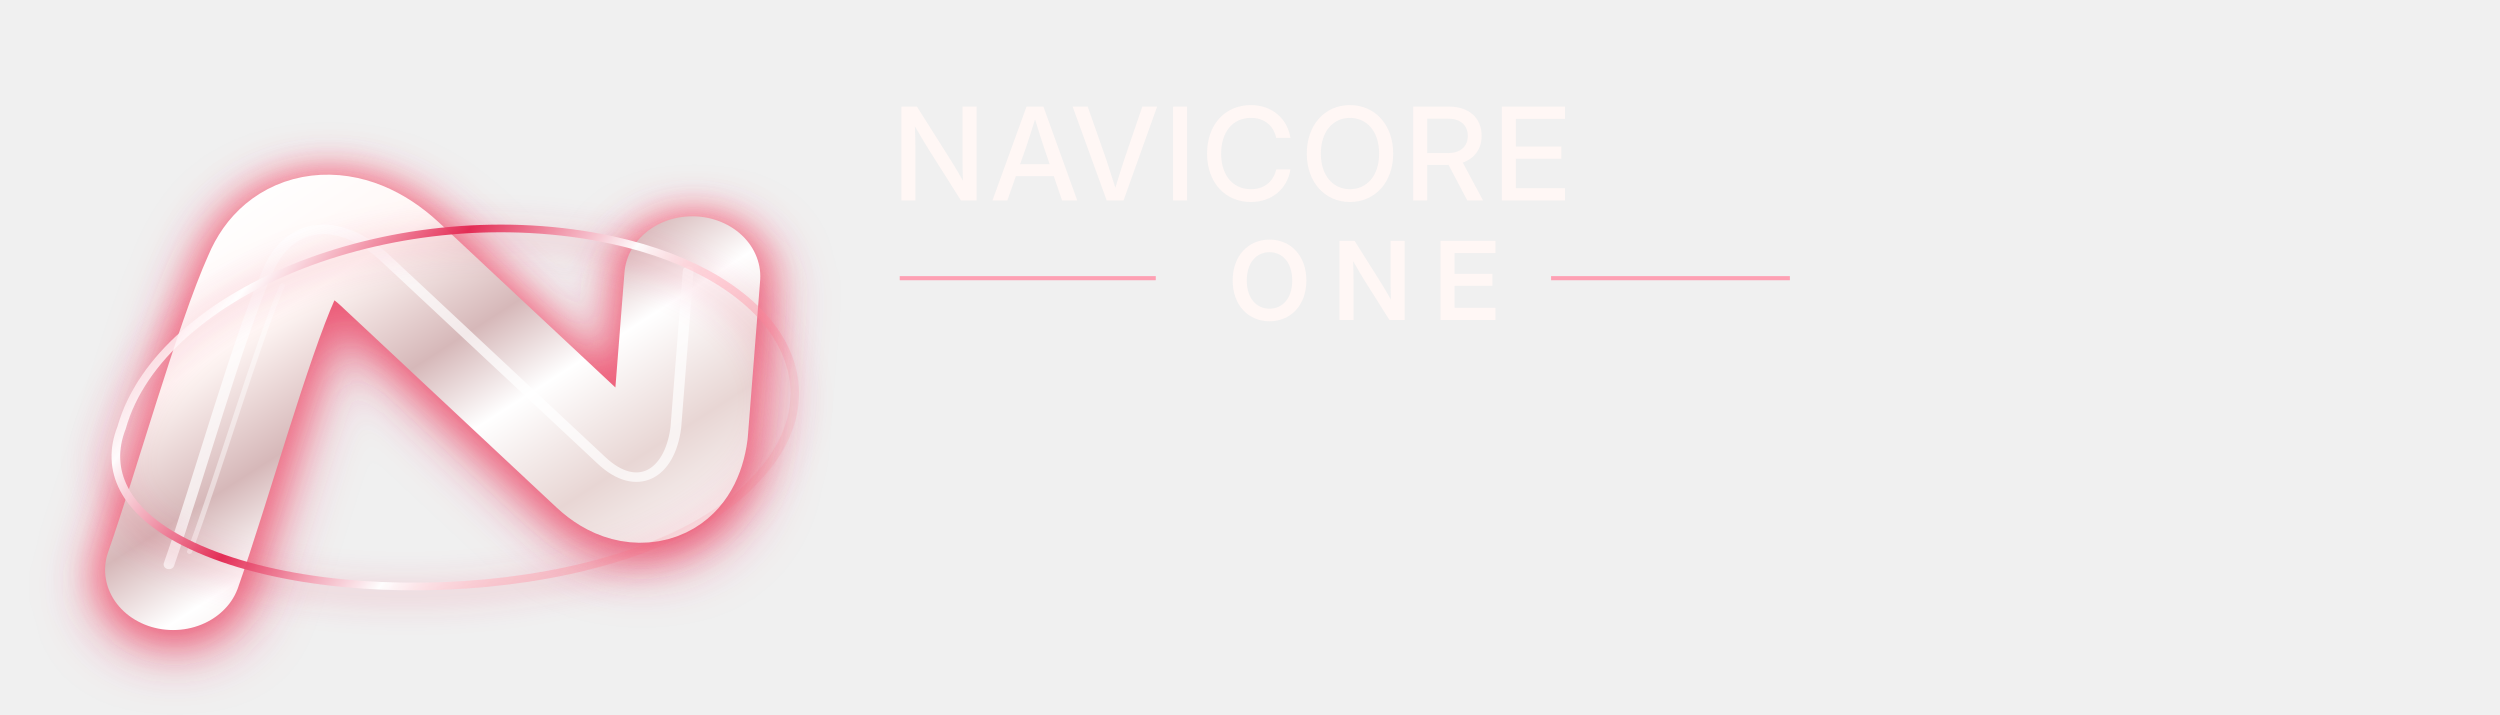
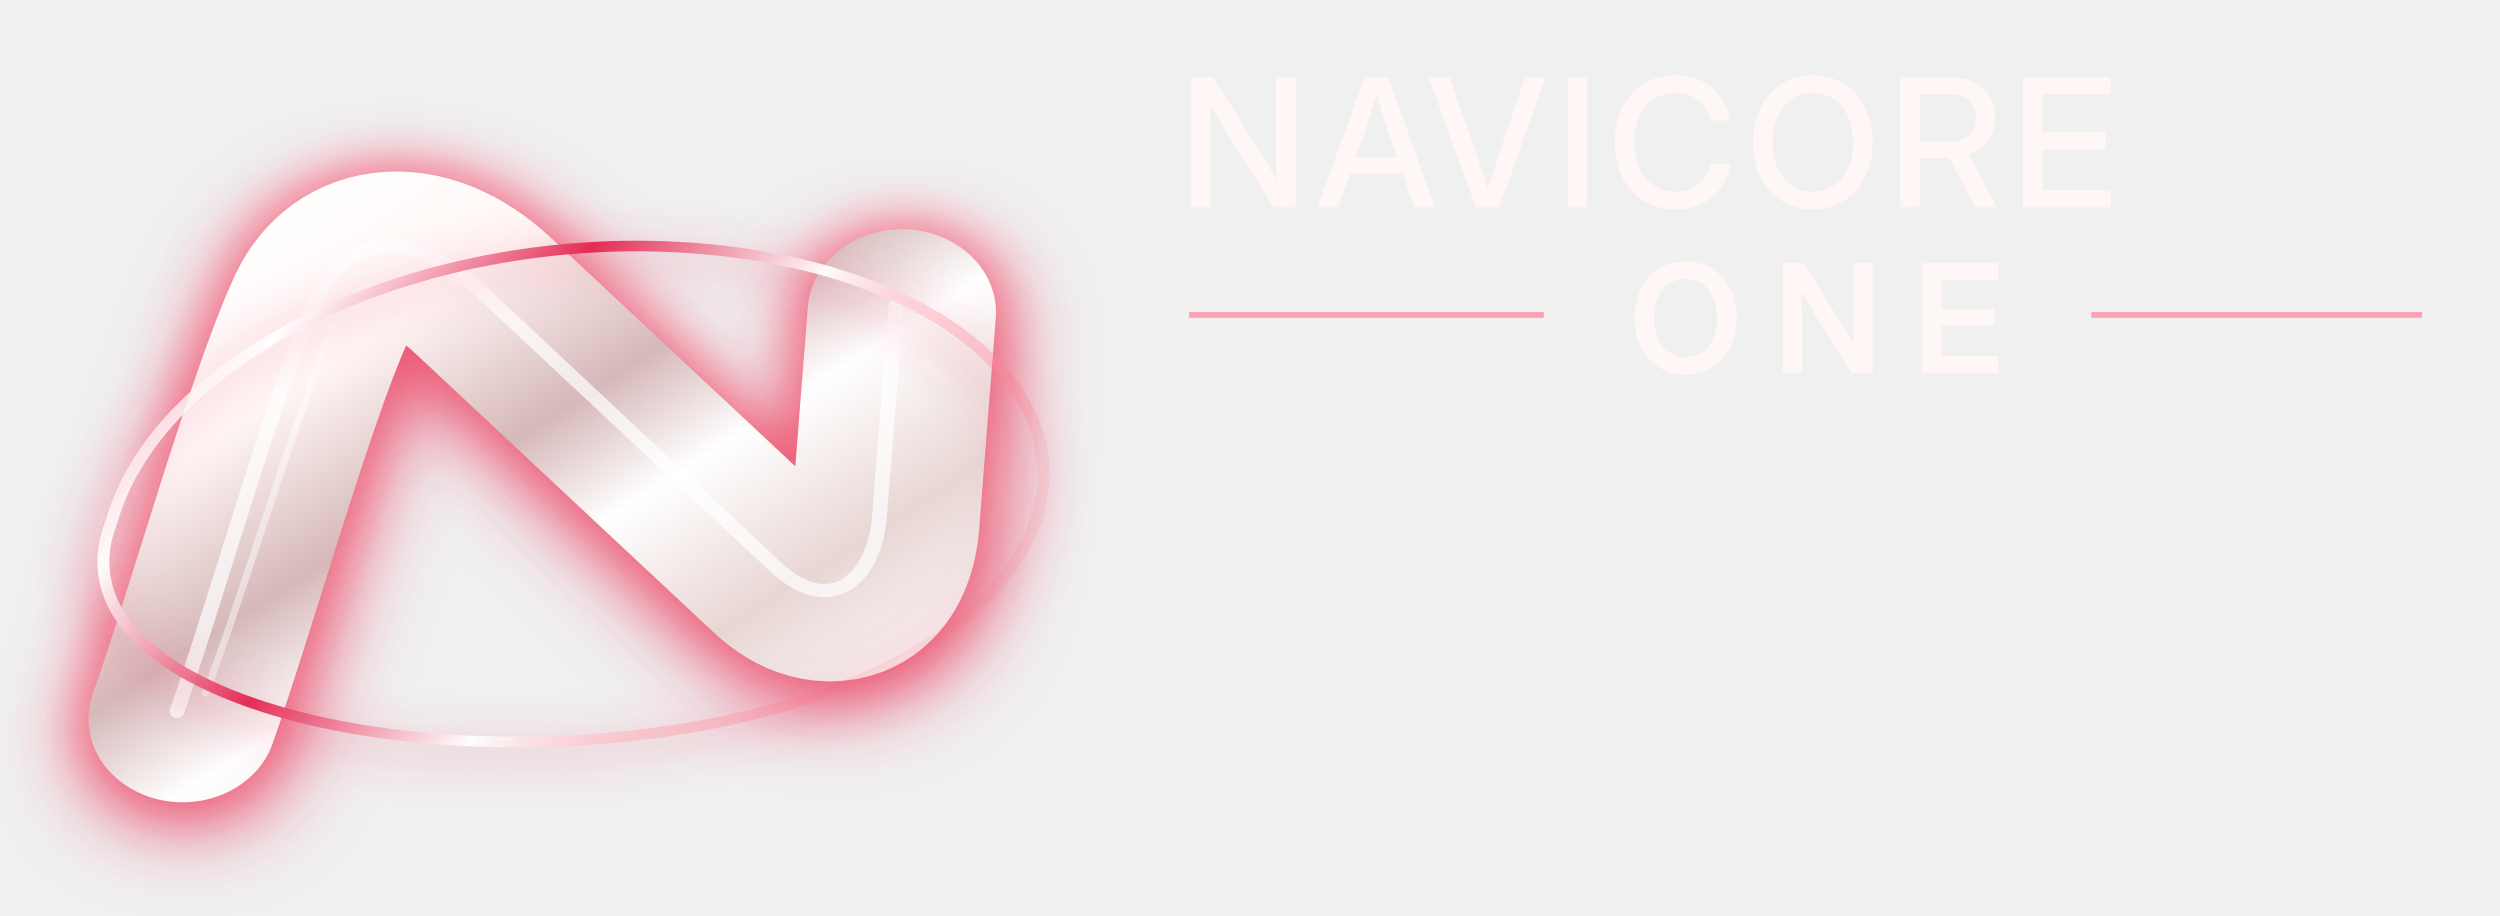
- <svg xmlns="http://www.w3.org/2000/svg" width="1820" height="520" viewBox="0 0 1820 520">
+ <svg xmlns="http://www.w3.org/2000/svg" role="img" aria-label="NAVICORE ONE" width="1314" height="481" viewBox="30 37 1314 481">
  <defs>
    <linearGradient id="xBg" x1="0" y1="0" x2="1" y2="1">
      <stop stop-color="#5B0012" />
      <stop offset=".48" stop-color="#3A000B" />
      <stop offset="1" stop-color="#250006" />
    </linearGradient>
    <linearGradient id="xRibbon" x1="0" y1="0" x2="1" y2="1">
      <stop stop-color="#FFFFFF" />
      <stop offset=".22" stop-color="#FFF7F5" />
      <stop offset=".43" stop-color="#D6B8B9" />
      <stop offset=".58" stop-color="#FFFFFF" />
      <stop offset=".78" stop-color="#E8D6D4" />
      <stop offset="1" stop-color="#FFFFFF" />
    </linearGradient>
    <linearGradient id="xOrbit" x1="0" y1="0" x2="1" y2=".4">
      <stop stop-color="#FFB4C1" stop-opacity=".22" />
      <stop offset=".22" stop-color="#FFFFFF" />
      <stop offset=".45" stop-color="#E32650" />
      <stop offset=".68" stop-color="#FFFFFF" />
      <stop offset="1" stop-color="#FF526D" stop-opacity=".1" />
    </linearGradient>
    <linearGradient id="xRed" x1="0" y1="0" x2="1" y2="1">
      <stop stop-color="#E32650" />
      <stop offset=".48" stop-color="#B10B34" />
      <stop offset="1" stop-color="#5B0012" />
    </linearGradient>
    <radialGradient id="xGlow">
      <stop stop-color="#FF526D" stop-opacity=".46" />
      <stop offset="1" stop-color="#E32650" stop-opacity="0" />
    </radialGradient>
    <filter id="xBloom" x="-50%" y="-50%" width="200%" height="200%">
      <feGaussianBlur stdDeviation="9" />
    </filter>
    <filter id="xShadow" x="-40%" y="-40%" width="180%" height="180%">
      <feGaussianBlur stdDeviation="14" />
    </filter>
  </defs>
  <g transform="translate(75 115) scale(1.5 1.326923)">
    <path d="M 34 226 C 48 181 68 100 82 65 C 92 38 116 34 139 58 L 244 169 C 261 187 277 177 280 151 L 286 65" fill="none" stroke="#FF526D" stroke-width="74" stroke-linecap="round" stroke-linejoin="round" opacity=".55" filter="url(#xBloom)" />
    <path d="M 34 226 C 48 181 68 100 82 65 C 92 38 116 34 139 58 L 244 169 C 261 187 277 177 280 151 L 286 65" fill="none" stroke="#E32650" stroke-width="76" stroke-linecap="round" stroke-linejoin="round" opacity=".55" transform="translate(1 9)" filter="url(#xShadow)" />
    <path d="M 34 226 C 48 181 68 100 82 65 C 92 38 116 34 139 58 L 244 169 C 261 187 277 177 280 151 L 286 65" fill="none" stroke="url(#xRibbon)" stroke-width="66" stroke-linecap="round" stroke-linejoin="round" />
    <path d="M 34 226 C 48 181 68 100 82 65 C 92 38 116 34 139 58 L 244 169 C 261 187 277 177 280 151 L 286 65" fill="none" stroke="#FFFFFF" stroke-width="5.2" stroke-linecap="round" stroke-linejoin="round" opacity=".7" transform="translate(-2 -3)" />
    <path d="M 42 216 C 56 174 75 101 87 70" fill="none" stroke="#FFFFFF" stroke-width="2.5" opacity=".46" stroke-linecap="round" />
    <path d="M 9 148 C 28 72 144 20 247 45 C 328 65 359 126 317 176 C 265 241 112 252 40 211 C 10 194 1 171 9 148 Z" fill="none" stroke="#E32650" stroke-width="8" opacity=".24" transform="translate(-4 4)" filter="url(#xBloom)" />
    <path d="M 9 148 C 28 72 144 20 247 45 C 328 65 359 126 317 176 C 265 241 112 252 40 211 C 10 194 1 171 9 148 Z" fill="none" stroke="url(#xOrbit)" stroke-width="4.2" opacity=".95" />
  </g>
-   <text x="650" y="145.96" font-family="Inter Display, Inter, Manrope, Arial, sans-serif" font-size="93.96" font-weight="520" letter-spacing="4.6" fill="#FFF7F5">NAVICORE</text>
+   <path fill="#FFF7F5" d="M656.24 145.96H666.425V108.982C666.425 105.954 666.379 100.035 666.058 92.006C670.6 99.806 674.316 105.999 676.243 109.027L699.595 145.96H710.973V77.6H700.742V118.295C700.742 120.772 700.834 126.599 701.017 131.554C698.265 126.691 695.237 121.507 693.631 118.937L667.526 77.6H656.24Z M722.501 145.96H733.328L739.568 128.205H767.141L773.197 145.96H784.254L759.617 77.6H747.321ZM742.642 119.534 746.908 107.422C748.789 101.779 750.762 95.768 753.515 86.914C756.222 95.768 758.149 101.779 760.03 107.422L764.159 119.534Z M805.691 145.96H817.941L842.394 77.6H831.613L818.446 116.139C816.794 121.094 814.729 127.7 811.977 136.692C809.132 127.7 807.022 121.094 805.37 116.139L791.836 77.6H780.871Z M864.199 77.6H854.014V145.96H864.199Z M910.641 147.061C925.551 147.061 937.113 137.839 939.453 123.296H929.13C926.974 132.563 920 137.748 910.732 137.748C897.244 137.748 888.986 127.287 888.986 111.826C888.986 96.273 897.244 85.813 910.732 85.813C920.046 85.813 927.065 91.043 929.084 100.356H939.453C937.067 85.767 925.551 76.499 910.641 76.499C891.739 76.499 878.755 90.768 878.755 111.826C878.755 132.747 891.784 147.061 910.641 147.061Z M982.774 147.061C1000.988 147.061 1014.247 132.747 1014.247 111.826C1014.247 90.814 1000.988 76.499 982.774 76.499C964.56 76.499 951.347 90.814 951.347 111.826C951.347 132.701 964.56 147.061 982.774 147.061ZM982.774 137.748C970.983 137.748 961.578 128.48 961.578 111.826C961.578 95.08 970.983 85.813 982.774 85.813C994.565 85.813 1004.016 95.08 1004.016 111.826C1004.016 128.48 994.565 137.748 982.774 137.748Z M1028.803 145.96H1038.988V120.084H1054.128C1054.266 120.084 1054.449 120.084 1054.587 120.084L1068.213 145.96H1079.683L1064.91 118.387C1073.443 115.313 1078.628 108.431 1078.628 98.888C1078.628 85.813 1069.452 77.6 1054.816 77.6H1028.803ZM1038.988 111.413V86.409H1054.358C1063.166 86.409 1068.58 91.181 1068.58 98.888C1068.58 106.596 1063.212 111.413 1054.403 111.413Z M1093.367 145.96H1139.337V137.014H1103.552V115.542H1136.676V106.688H1103.552V86.547H1139.337V77.6H1093.367Z" />
  <path d="M 655 202.51 H 841.4 M 1129.196 202.51 H 1303.022" stroke="#FF9CB0" stroke-width="3" opacity=".95" />
-   <text x="992.954" y="232.96" text-anchor="middle" font-family="Inter Display, Inter, Manrope, Arial, sans-serif" font-size="79.17" font-weight="560" letter-spacing="16.53" fill="#FFF7F5">ONE</text>
+   <path fill="#FFF7F5" d="M915.952 233.888C931.377 233.888 942.781 222.175 942.781 204.199C942.781 186.146 931.377 174.433 915.952 174.433C900.528 174.433 889.124 186.146 889.124 204.199C889.124 222.136 900.528 233.888 915.952 233.888ZM915.952 224.726C906.52 224.726 899.407 217.342 899.407 204.199C899.407 191.017 906.52 183.595 915.952 183.595C925.346 183.595 932.459 191.017 932.459 204.199C932.459 217.342 925.346 224.726 915.952 224.726Z M966.887 232.96H977.093V204.006C977.093 201.493 977.054 196.545 976.822 190.128C980.34 196.352 983.394 201.454 985.018 204.044L1003.264 232.96H1014.32V175.361H1004.076V206.75C1004.076 209.031 1004.153 213.825 1004.308 218.154C1002.027 214.057 999.475 209.65 998.122 207.485L977.905 175.361H966.887Z M1040.437 232.96H1080.447V224.107H1050.642V208.065H1078.205V199.367H1050.642V184.213H1080.447V175.361H1040.437Z" />
</svg>
